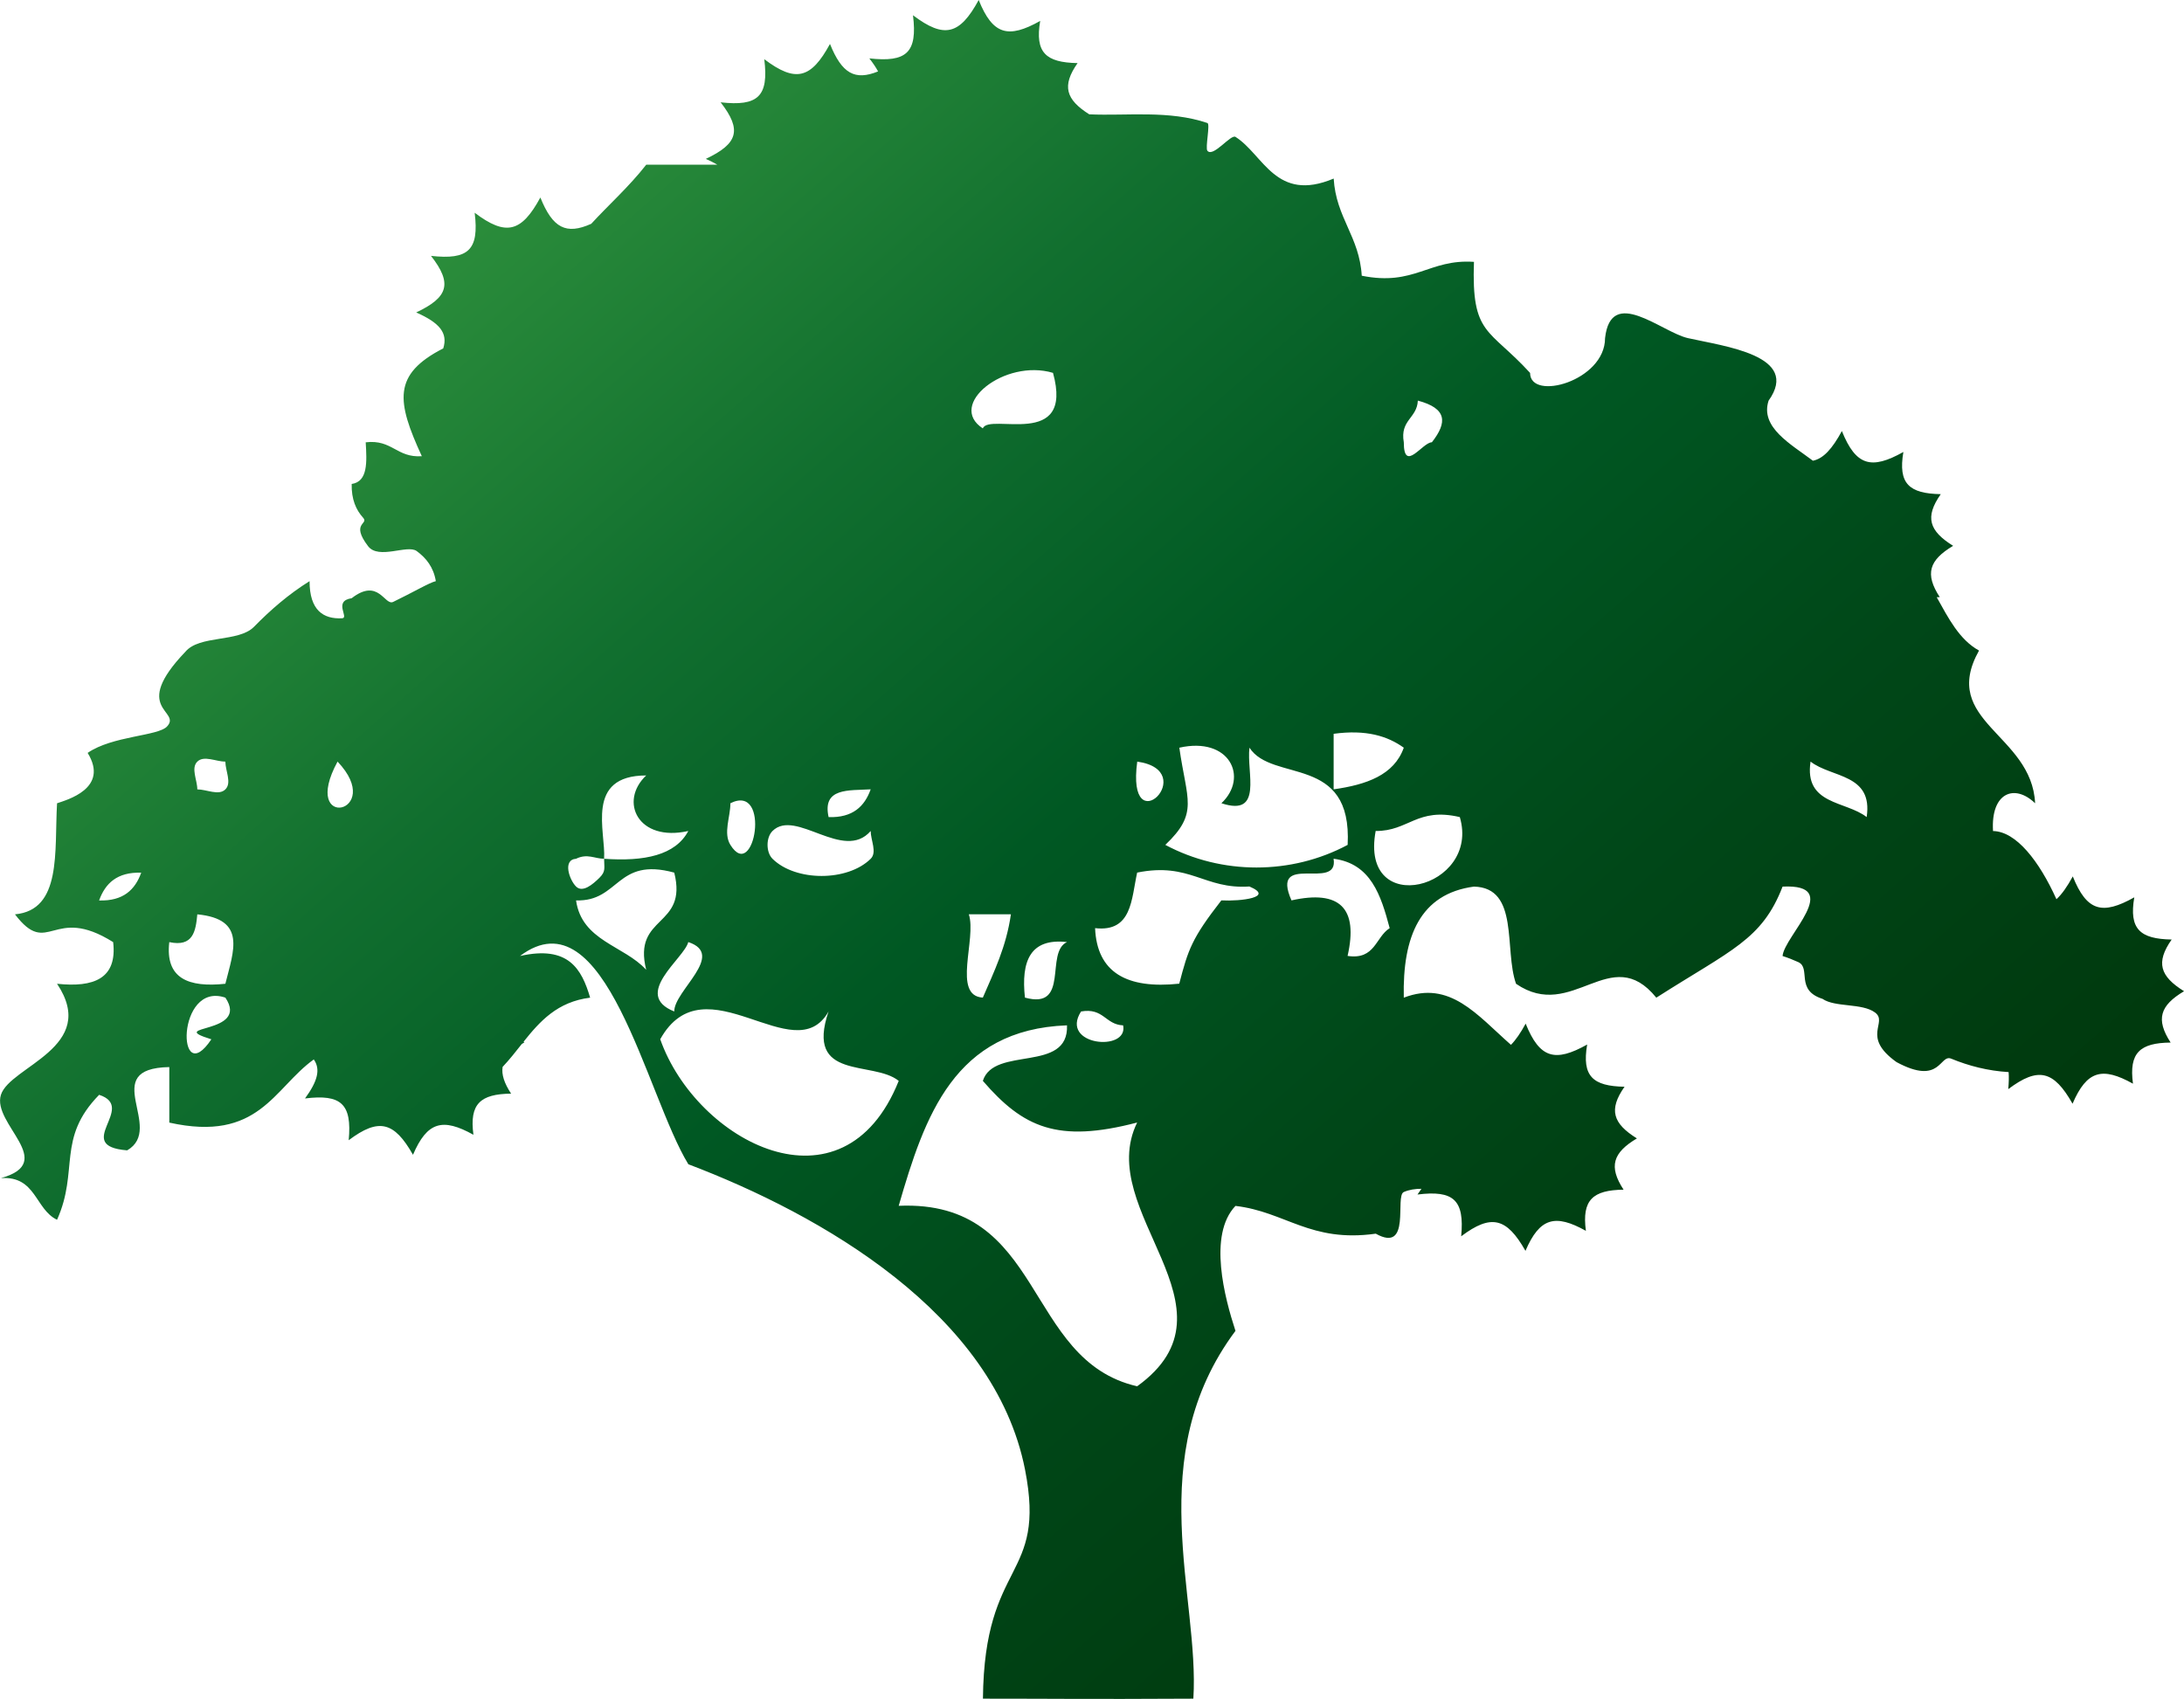
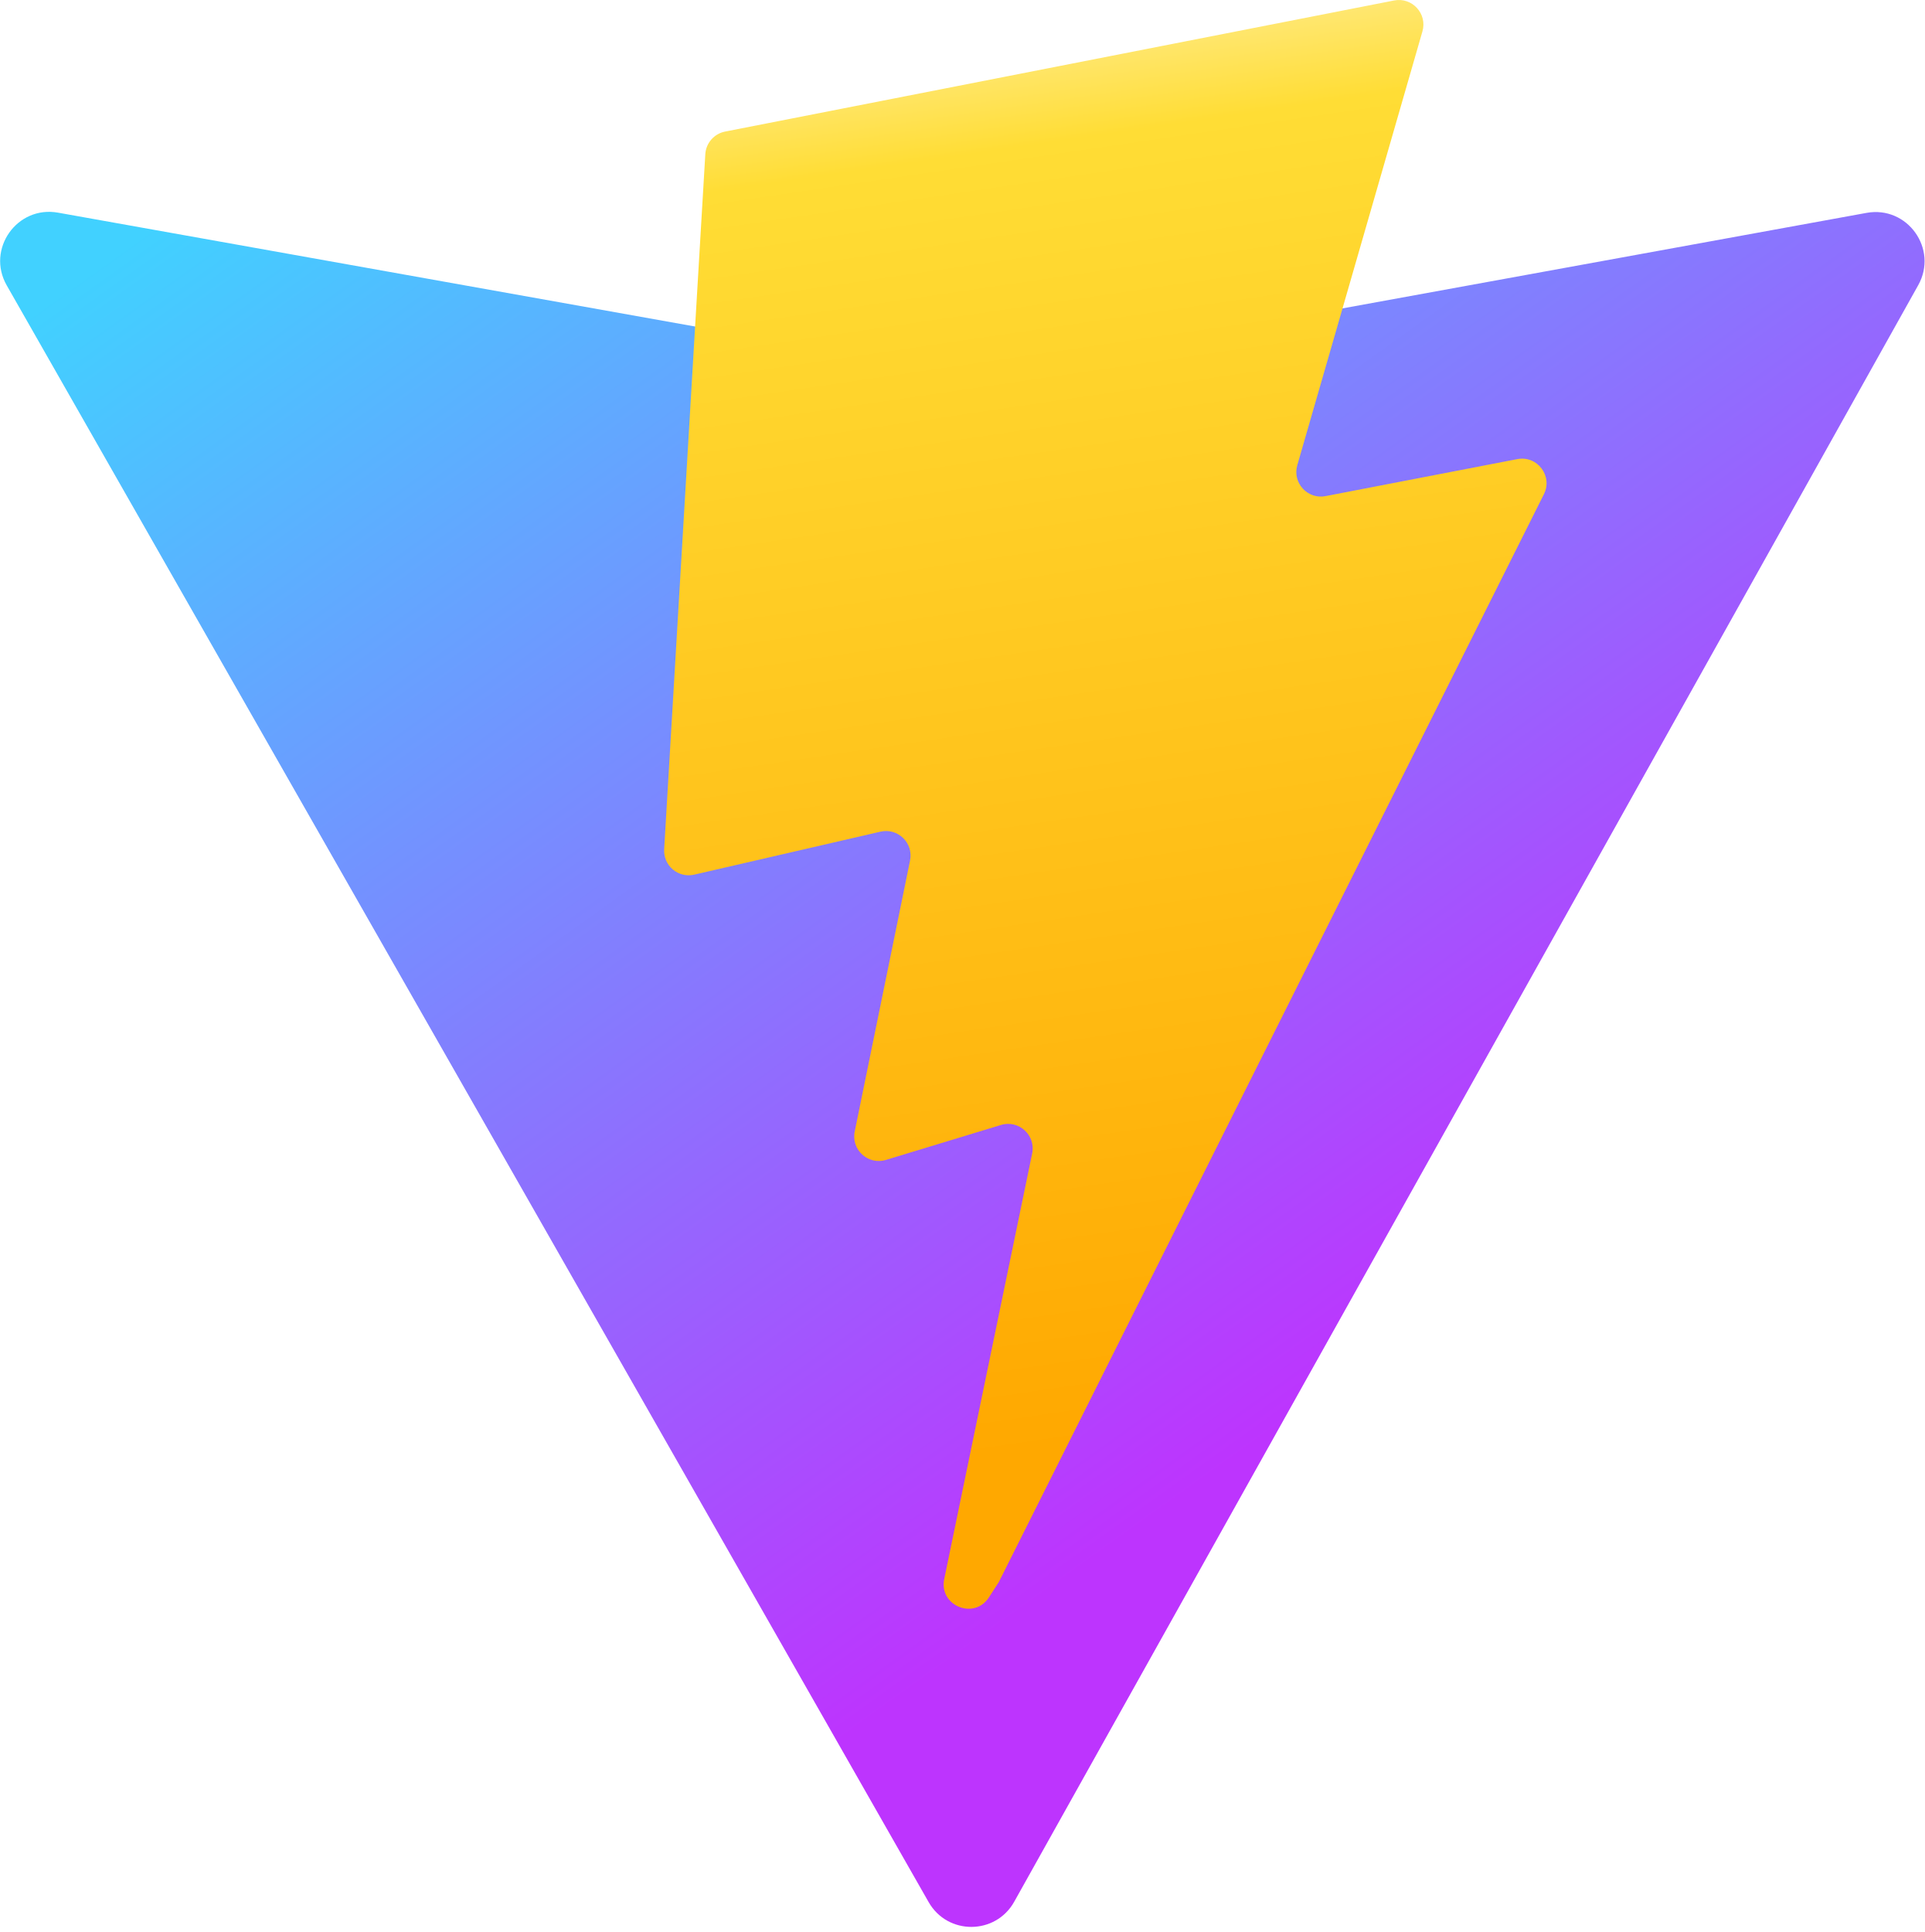
- <svg xmlns="http://www.w3.org/2000/svg" id="Layer_1" enable-background="new 0 0 595.28 841.89" xml:space="preserve" viewBox="0 0 230.055 178.977" version="1.1" y="0px" x="0px">
-   <linearGradient id="SVGID_1_" y2="-3.115" gradientUnits="userSpaceOnUse" x2="32.25" gradientTransform="translate(-16.127 -6.841)" y1="225.21" x1="232.86">
-     <stop id="stop3044" style="stop-color:#003004" offset="0" />
-     <stop id="stop3046" style="stop-color:#003307" offset=".132" />
-     <stop id="stop3048" style="stop-color:#003B0F" offset=".27" />
-     <stop id="stop3050" style="stop-color:#004718" offset=".411" />
-     <stop id="stop3052" style="stop-color:#005823" offset=".555" />
-     <stop id="stop3054" style="stop-color:#116F2F" offset=".7" />
-     <stop id="stop3056" style="stop-color:#2B8D3B" offset=".846" />
-     <stop id="stop3058" style="stop-color:#43B248" offset=".991" />
-     <stop id="stop3060" style="stop-color:#45B649" offset="1" />
-   </linearGradient>
-   <path id="path3062" style="fill-rule:evenodd;fill:url(#SVGID_1_)" clip-rule="evenodd" d="m230.06 104.42c-2.532-1.575-3.005-3.022-1.304-5.444-3.34-0.06-4.509-1.101-3.938-4.445-3.37 1.893-5 1.475-6.478-2.204-0.591 1.083-1.146 1.876-1.722 2.402-1.814-4.021-4.245-7.142-6.679-7.182-0.25-4.047 2.271-5.022 4.433-2.926-0.348-7.312-10.095-8.597-5.909-16.088-2.082-1.149-3.216-3.404-4.456-5.617 0.107-0.004 0.212-0.01 0.322-0.011-1.597-2.447-1.125-3.895 1.407-5.404-2.532-1.575-3.004-3.021-1.302-5.443-3.34-0.063-4.509-1.1-3.938-4.445-3.371 1.892-5.001 1.474-6.479-2.205-1.022 1.883-1.951 2.906-3.052 3.128-2.335-1.762-5.585-3.516-4.668-6.328 3.41-4.773-4.663-5.721-8.503-6.59-2.768-0.626-8.1-5.541-8.723 0.002 0 4.529-7.898 6.68-7.898 3.664-4.346-4.754-6.185-3.919-5.911-11.699-4.757-0.322-6.251 2.586-11.82 1.461-0.247-4.142-2.708-6.093-2.956-10.235-6.098 2.563-7.375-2.508-10.343-4.391-0.495-0.312-2.347 2.194-2.958 1.465-0.251-0.301 0.316-2.819 0-2.927-4.069-1.374-8.45-0.734-12.447-0.914-2.466-1.557-2.912-2.998-1.229-5.397-3.34-0.06-4.511-1.098-3.938-4.443-3.372 1.892-5 1.475-6.478-2.205-2.002 3.68-3.63 4.097-6.922 1.607 0.492 3.943-0.679 4.981-4.598 4.545 0.389 0.498 0.693 0.951 0.921 1.372-2.444 0.995-3.813 0.229-5.067-2.895-1.998 3.679-3.629 4.097-6.921 1.607 0.493 3.942-0.677 4.981-4.598 4.543 2.279 2.922 1.812 4.369-1.56 5.959 0.456 0.204 0.855 0.404 1.206 0.61h-7.478c-1.833 2.344-3.999 4.265-5.796 6.229-2.632 1.179-4.055 0.476-5.36-2.771-1.997 3.681-3.629 4.097-6.92 1.607 0.491 3.943-0.677 4.982-4.599 4.543 2.282 2.921 1.812 4.368-1.559 5.96 2.451 1.087 3.36 2.152 2.849 3.785-5.362 2.749-4.917 5.571-2.258 11.358-2.649 0.187-3.119-1.791-5.911-1.463 0.125 2.074 0.241 4.142-1.477 4.388-0.033 1.614 0.449 2.723 1.204 3.559 0.64 0.707-1.361 0.521 0.522 2.995 1.117 1.459 4.143-0.208 5.125 0.517 0.994 0.734 1.768 1.688 2.013 3.168-0.666 0.145-2.449 1.205-4.496 2.188-0.902 0.435-1.533-2.588-4.368-0.392-2 0.307-0.215 2.076-1.017 2.115-1.962 0.099-3.419-0.829-3.419-3.911-2.193 1.365-4.099 3.017-5.859 4.813-1.624 1.653-5.738 0.842-7.224 2.627-5.828 6.082-0.353 6.172-1.932 7.87-0.944 1.018-5.757 0.981-8.362 2.783 2.311 3.759-2.229 4.957-3.223 5.307-0.291 5.074 0.524 11.242-4.432 11.7 3.543 4.652 3.947-1.087 10.343 2.926 0.446 3.854-2.046 4.799-5.911 4.387 4.477 6.697-4.961 8.687-5.911 11.7-0.966 3.069 6.05 7.092 0 8.775 3.703-0.252 3.589 3.276 5.911 4.389 2.334-5.201-0.068-8.565 4.434-13.164 4.051 1.323-2.883 5.385 2.954 5.85 4.033-2.342-3.149-8.629 4.437-8.774v5.851c9.432 2.098 10.984-3.605 15.219-6.655 0.732 1.04 0.406 2.288-0.924 4.111 3.796-0.47 4.964 0.566 4.602 4.4 3.162-2.378 4.791-1.962 6.771 1.534 1.499-3.496 3.127-3.912 6.368-2.109-0.442-3.259 0.728-4.295 3.967-4.333-0.729-1.114-1.021-2.019-0.893-2.817 0.719-0.758 1.365-1.588 2.019-2.412 0.092-0.058 0.181-0.116 0.279-0.175-0.034-0.02-0.061-0.039-0.093-0.06 1.724-2.159 3.556-4.21 7.014-4.646-0.888-3.021-2.284-5.539-7.388-4.389 8.999-6.776 13.278 14.649 17.733 21.938 13.944 5.291 32.231 15.707 35.466 32.176 2.283 11.64-4.297 9.355-4.435 24.123 8.277 0 10.145 0.063 22.165 0 0.677-10.658-5.457-25.481 4.436-38.748-1.13-3.451-2.914-10.106 0-13.163 5.283 0.62 7.886 3.895 14.777 2.926 3.778 2.104 1.983-3.967 2.954-4.389 0.573-0.247 1.198-0.34 1.86-0.34-0.128 0.193-0.264 0.396-0.417 0.603 3.795-0.471 4.966 0.567 4.602 4.401 3.162-2.379 4.791-1.962 6.771 1.535 1.498-3.497 3.129-3.914 6.366-2.11-0.44-3.259 0.731-4.297 3.969-4.334-1.599-2.446-1.129-3.893 1.403-5.402-2.532-1.575-3.002-3.021-1.302-5.443-3.339-0.062-4.511-1.1-3.936-4.447-3.372 1.891-5.003 1.477-6.479-2.203-0.529 0.973-1.033 1.712-1.549 2.235-3.585-3.158-6.426-6.841-11.289-4.968-0.146-6.484 1.751-10.944 7.388-11.701 4.813 0.113 3.156 6.628 4.436 10.237 5.949 4.091 9.969-4.472 14.776 1.464 7.903-5.048 11.128-6.086 13.3-11.701 6.488-0.311 0.161 5.216 0 7.313 0.557 0.177 1.106 0.392 1.647 0.638 1.389 0.627-0.35 2.949 2.563 3.876 1.326 0.913 4.164 0.426 5.523 1.432 1.435 1.06-1.519 2.529 2.272 5.23 4.669 2.515 4.519-0.873 5.761-0.362 1.857 0.764 3.855 1.282 6.046 1.414 0.04 0.516 0.025 1.107-0.04 1.796 3.164-2.38 4.793-1.962 6.773 1.535 1.497-3.497 3.127-3.915 6.365-2.11-0.439-3.259 0.729-4.297 3.967-4.333-1.592-2.453-1.12-3.899 1.413-5.409zm-219.62-9.56c0.646-1.799 1.891-3.004 4.435-2.927-0.646 1.799-1.893 3.004-4.435 2.927zm10.344-14.624c0.697-0.689 1.97 0 2.956 0 0 0.973 0.697 2.234 0 2.922-0.695 0.691-1.97 0-2.956 0 0-0.974-0.694-2.235 0-2.922zm1.479 29.25c-3.661 5.498-3.715-6.158 1.478-4.388 2.633 3.932-6.509 2.827-1.478 4.388zm1.477-5.851c-3.864 0.412-6.354-0.533-5.909-4.387 2.51 0.537 2.787-1.141 2.953-2.926 5.217 0.506 3.819 3.84 2.956 7.313zm125.61-61.432c3.07 0.819 3.131 2.281 1.479 4.389-0.986 0-2.958 3.286-2.958 0-0.417-2.363 1.397-2.518 1.479-4.389zm-8.869 35.101c3.428-0.467 5.675 0.234 7.389 1.463-1.022 2.888-3.94 3.898-7.389 4.386v-5.849zm-16.254 1.463c5.288-1.196 7.336 3.114 4.433 5.85 4.444 1.477 2.619-3.258 2.955-5.85 2.406 3.722 10.846 0.638 10.342 10.238-5.939 3.178-13.265 3.178-19.207 0 3.553-3.372 2.255-4.716 1.477-10.238zm-4.435 1.464c6.774 0.975-1.185 8.854 0 0zm-42.854 4.386c4.312-2.149 2.531 8.456 0 4.389-0.774-1.247 0-2.926 0-4.389zm14.777-1.464c-0.643 1.802-1.89 3.005-4.432 2.927-0.691-3.121 2.112-2.786 4.432-2.927zm-10.343 4.39c2.438-2.414 7.476 3.292 10.343 0 0 0.975 0.697 2.234 0 2.926-2.437 2.412-7.904 2.412-10.343 0-0.695-0.692-0.695-2.237 0-2.926zm20.68 8.774h4.433c-0.487 3.418-1.776 6.043-2.956 8.776-3.263-0.183-0.628-6.206-1.477-8.776zm1.477-51.187c-3.826-2.48 2.288-7.37 7.39-5.851 2.25 8.163-6.752 4.148-7.39 5.851zm8.865 54.113c-2.355 1.078 0.339 7.159-4.431 5.851-0.416-3.827 0.539-6.292 4.431-5.851zm1.48 7.311c2.387-0.412 2.543 1.383 4.433 1.464 0.586 2.836-6.732 2.136-4.433-1.464zm-78.317-26.324c5.16 5.443-4.03 7.42 0 0zm25.123 10.237c1.193-0.586 1.971 0 2.954 0 0.201-2.831-2.063-8.771 4.435-8.776-2.901 2.736-0.855 7.045 4.434 5.851-1.359 2.555-4.621 3.228-8.868 2.926 0 0.974 0.205 1.313-0.49 2.002-0.698 0.688-1.769 1.611-2.464 0.922-0.698-0.69-1.45-2.818-0.001-2.925zm0 4.387c4.586 0.151 4.217-4.603 10.343-2.927 1.463 5.834-4.416 4.406-2.954 10.239-2.332-2.564-6.787-3.034-7.389-7.312zm11.822 4.388c4.01 1.329-1.506 5.124-1.479 7.312-4.473-1.787 1.045-5.582 1.479-7.312zm-2.956 10.238c4.721-8.444 14.146 3.451 17.732-2.927-2.509 7.359 4.682 5.117 7.391 7.313-5.852 14.6-21.319 6.396-25.123-4.386zm50.238 36.56c-11.994-2.754-9.665-19.683-25.118-19.013 2.742-9.47 5.858-18.576 17.729-19.012 0.187 5.061-7.692 2.135-8.865 5.849 4.239 4.909 7.867 6.587 16.254 4.389-4.607 9.383 11.432 19.535 0 27.787zm8.868-51.188c-3.117 4.004-3.491 5.165-4.433 8.774-5.518 0.583-8.67-1.17-8.867-5.85 3.897 0.444 3.813-3.052 4.432-5.852 5.569-1.122 7.063 1.786 11.823 1.464 2.695 1.137-0.884 1.574-2.955 1.464zm13.297 5.85c1.15-5.036-0.821-6.985-5.909-5.85-2.297-5.199 5.019-0.883 4.434-4.387 3.925 0.502 4.987 3.837 5.91 7.312-1.503 0.949-1.527 3.363-4.435 2.925zm2.959-13.162c3.481 0.032 4.349-2.52 8.864-1.463 2.224 7.538-10.599 10.807-8.864 1.463zm51.72-1.463c-2.195-1.728-6.603-1.265-5.911-5.849 2.196 1.727 6.603 1.264 5.911 5.849z" />
+ <svg xmlns="http://www.w3.org/2000/svg" aria-hidden="true" role="img" class="iconify iconify--logos" width="31.88" height="32" preserveAspectRatio="xMidYMid meet" viewBox="0 0 256 257">
+   <defs>
+     <linearGradient id="IconifyId1813088fe1fbc01fb466" x1="-.828%" x2="57.636%" y1="7.652%" y2="78.411%">
+       <stop offset="0%" stop-color="#41D1FF" />
+       <stop offset="100%" stop-color="#BD34FE" />
+     </linearGradient>
+     <linearGradient id="IconifyId1813088fe1fbc01fb467" x1="43.376%" x2="50.316%" y1="2.242%" y2="89.03%">
+       <stop offset="0%" stop-color="#FFEA83" />
+       <stop offset="8.333%" stop-color="#FFDD35" />
+       <stop offset="100%" stop-color="#FFA800" />
+     </linearGradient>
+   </defs>
+   <path fill="url(#IconifyId1813088fe1fbc01fb466)" d="M255.153 37.938L134.897 252.976c-2.483 4.44-8.862 4.466-11.382.048L.875 37.958c-2.746-4.814 1.371-10.646 6.827-9.67l120.385 21.517a6.537 6.537 0 0 0 2.322-.004l117.867-21.483c5.438-.991 9.574 4.796 6.877 9.62Z" />
+   <path fill="url(#IconifyId1813088fe1fbc01fb467)" d="M185.432.063L96.44 17.501a3.268 3.268 0 0 0-2.634 3.014l-5.474 92.456a3.268 3.268 0 0 0 3.997 3.378l24.777-5.718c2.318-.535 4.413 1.507 3.936 3.838l-7.361 36.047c-.495 2.426 1.782 4.5 4.151 3.78l15.304-4.649c2.372-.72 4.652 1.36 4.15 3.788l-11.698 56.621c-.732 3.542 3.979 5.473 5.943 2.437l1.313-2.028l72.516-144.72c1.215-2.423-.88-5.186-3.54-4.672l-25.505 4.922c-2.396.462-4.435-1.77-3.759-4.114l16.646-57.705c.677-2.35-1.37-4.583-3.769-4.113Z" />
</svg>
